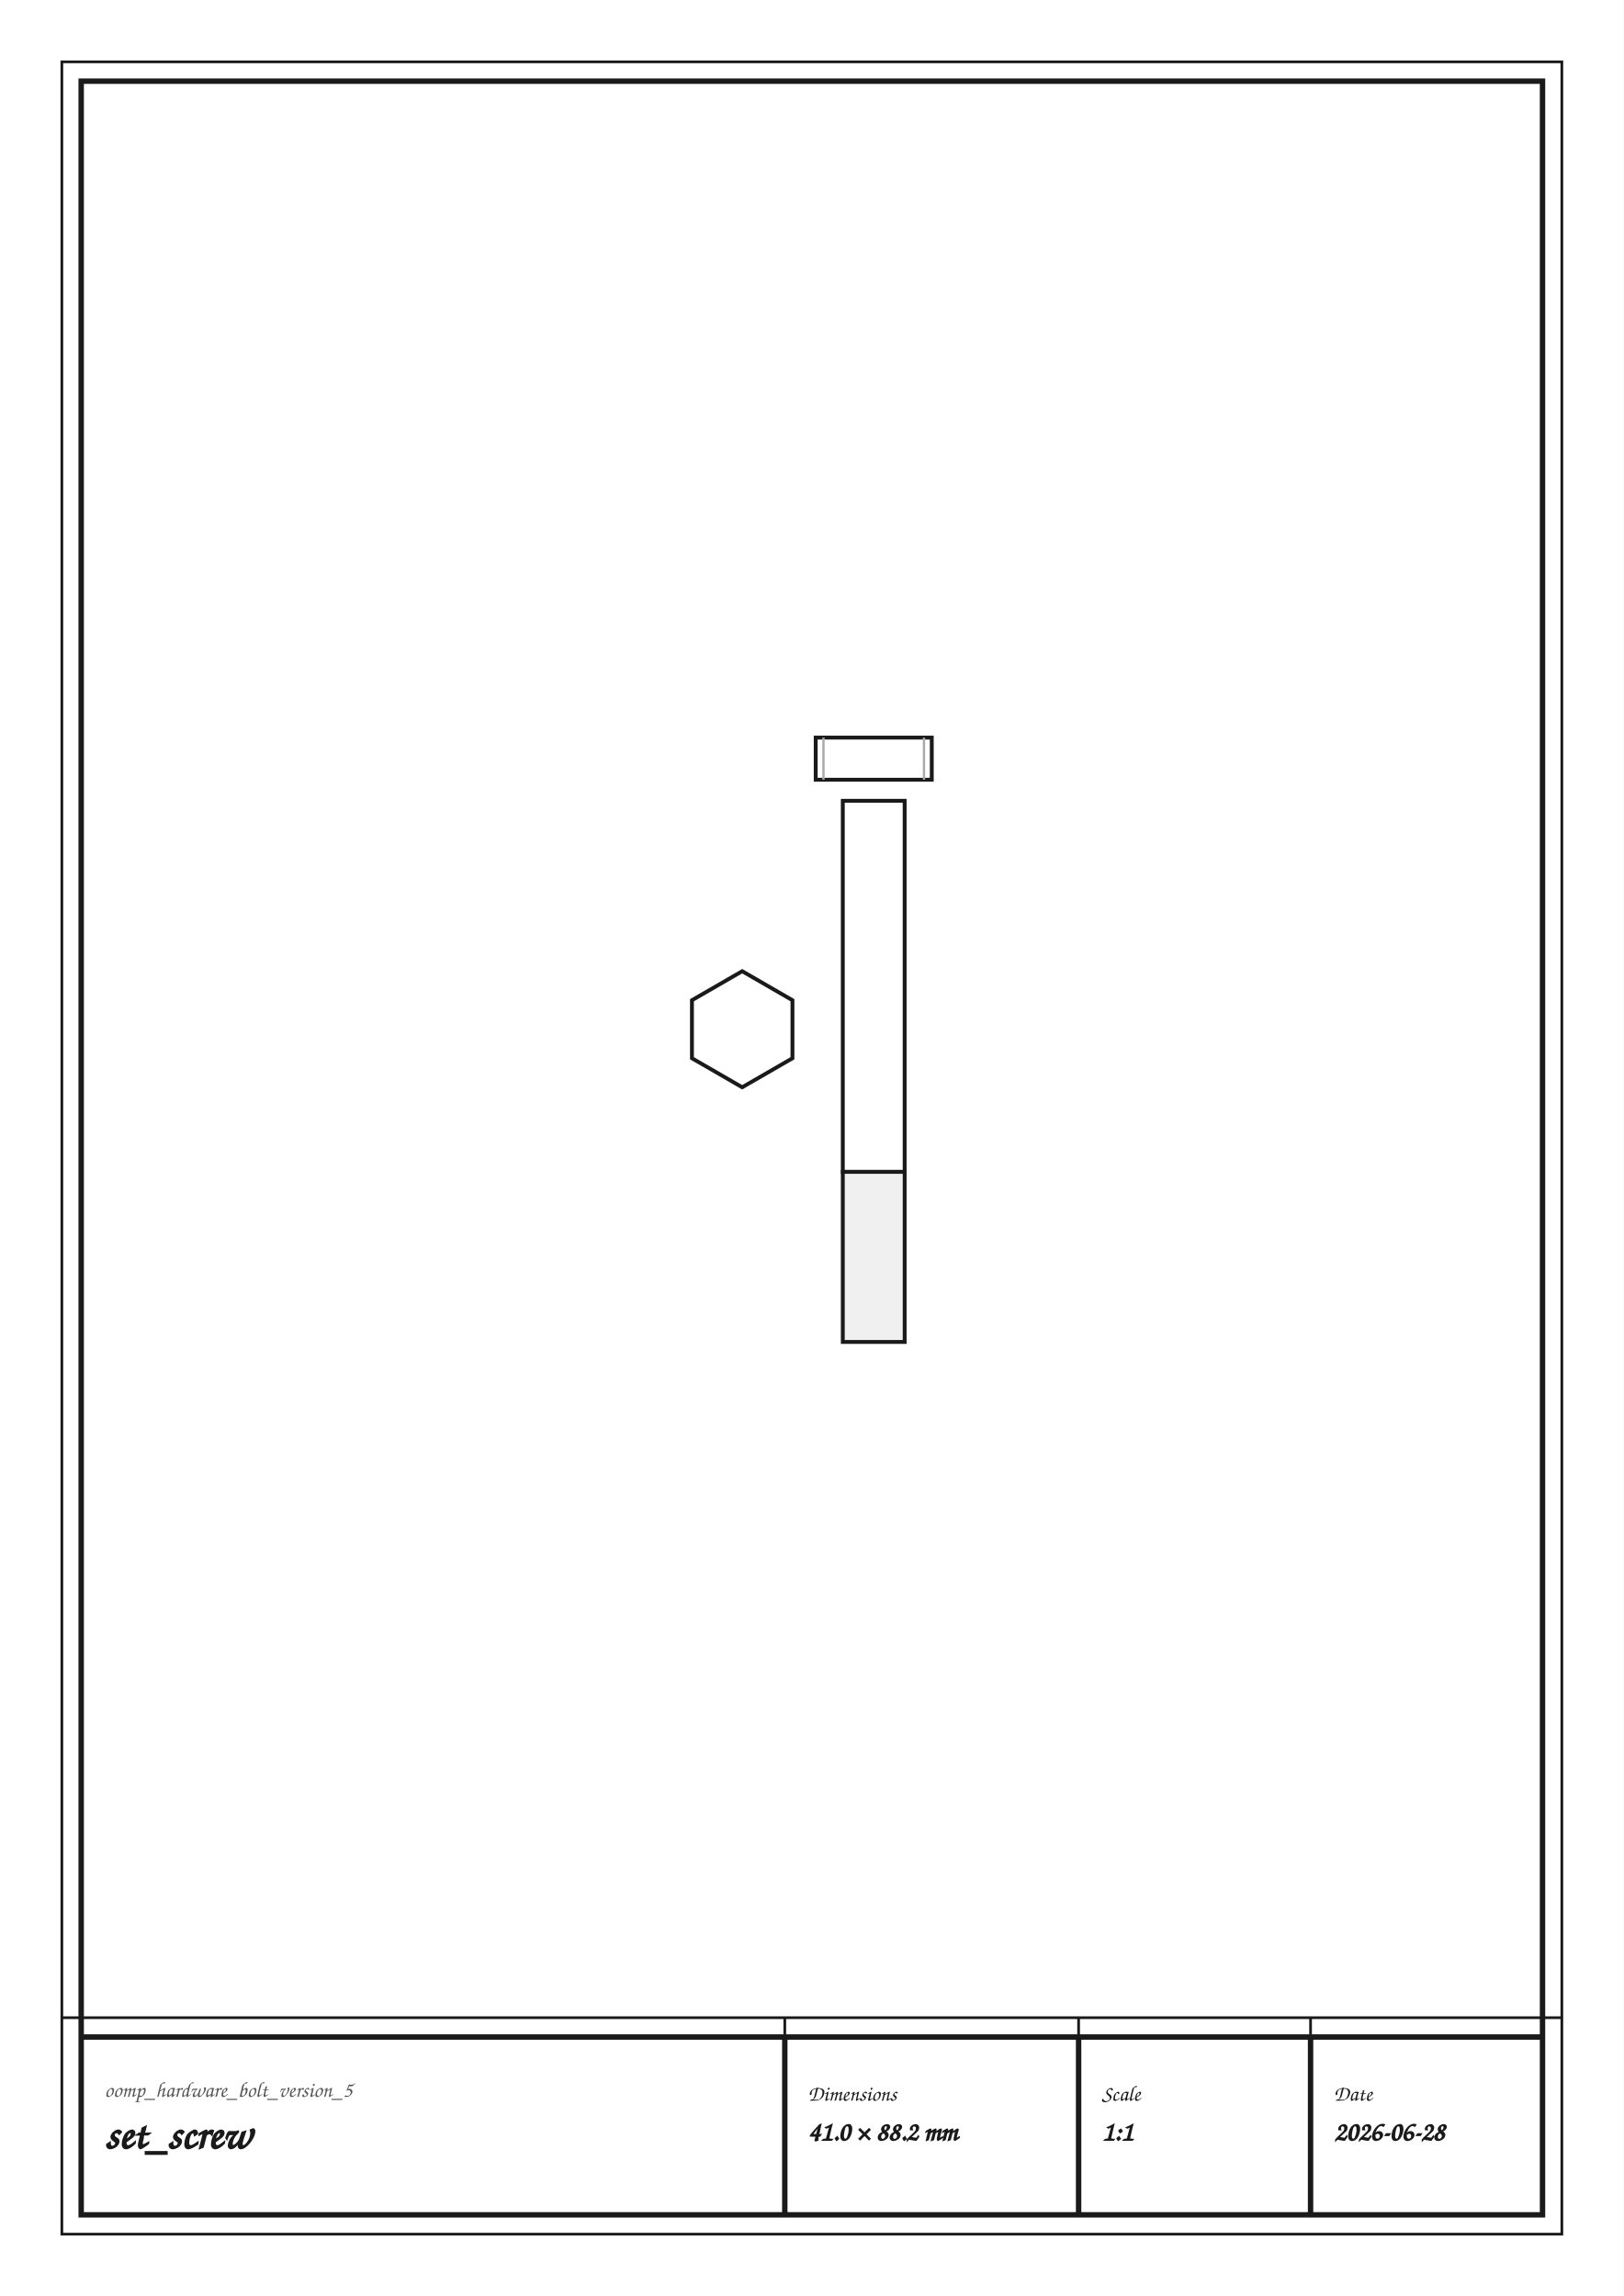
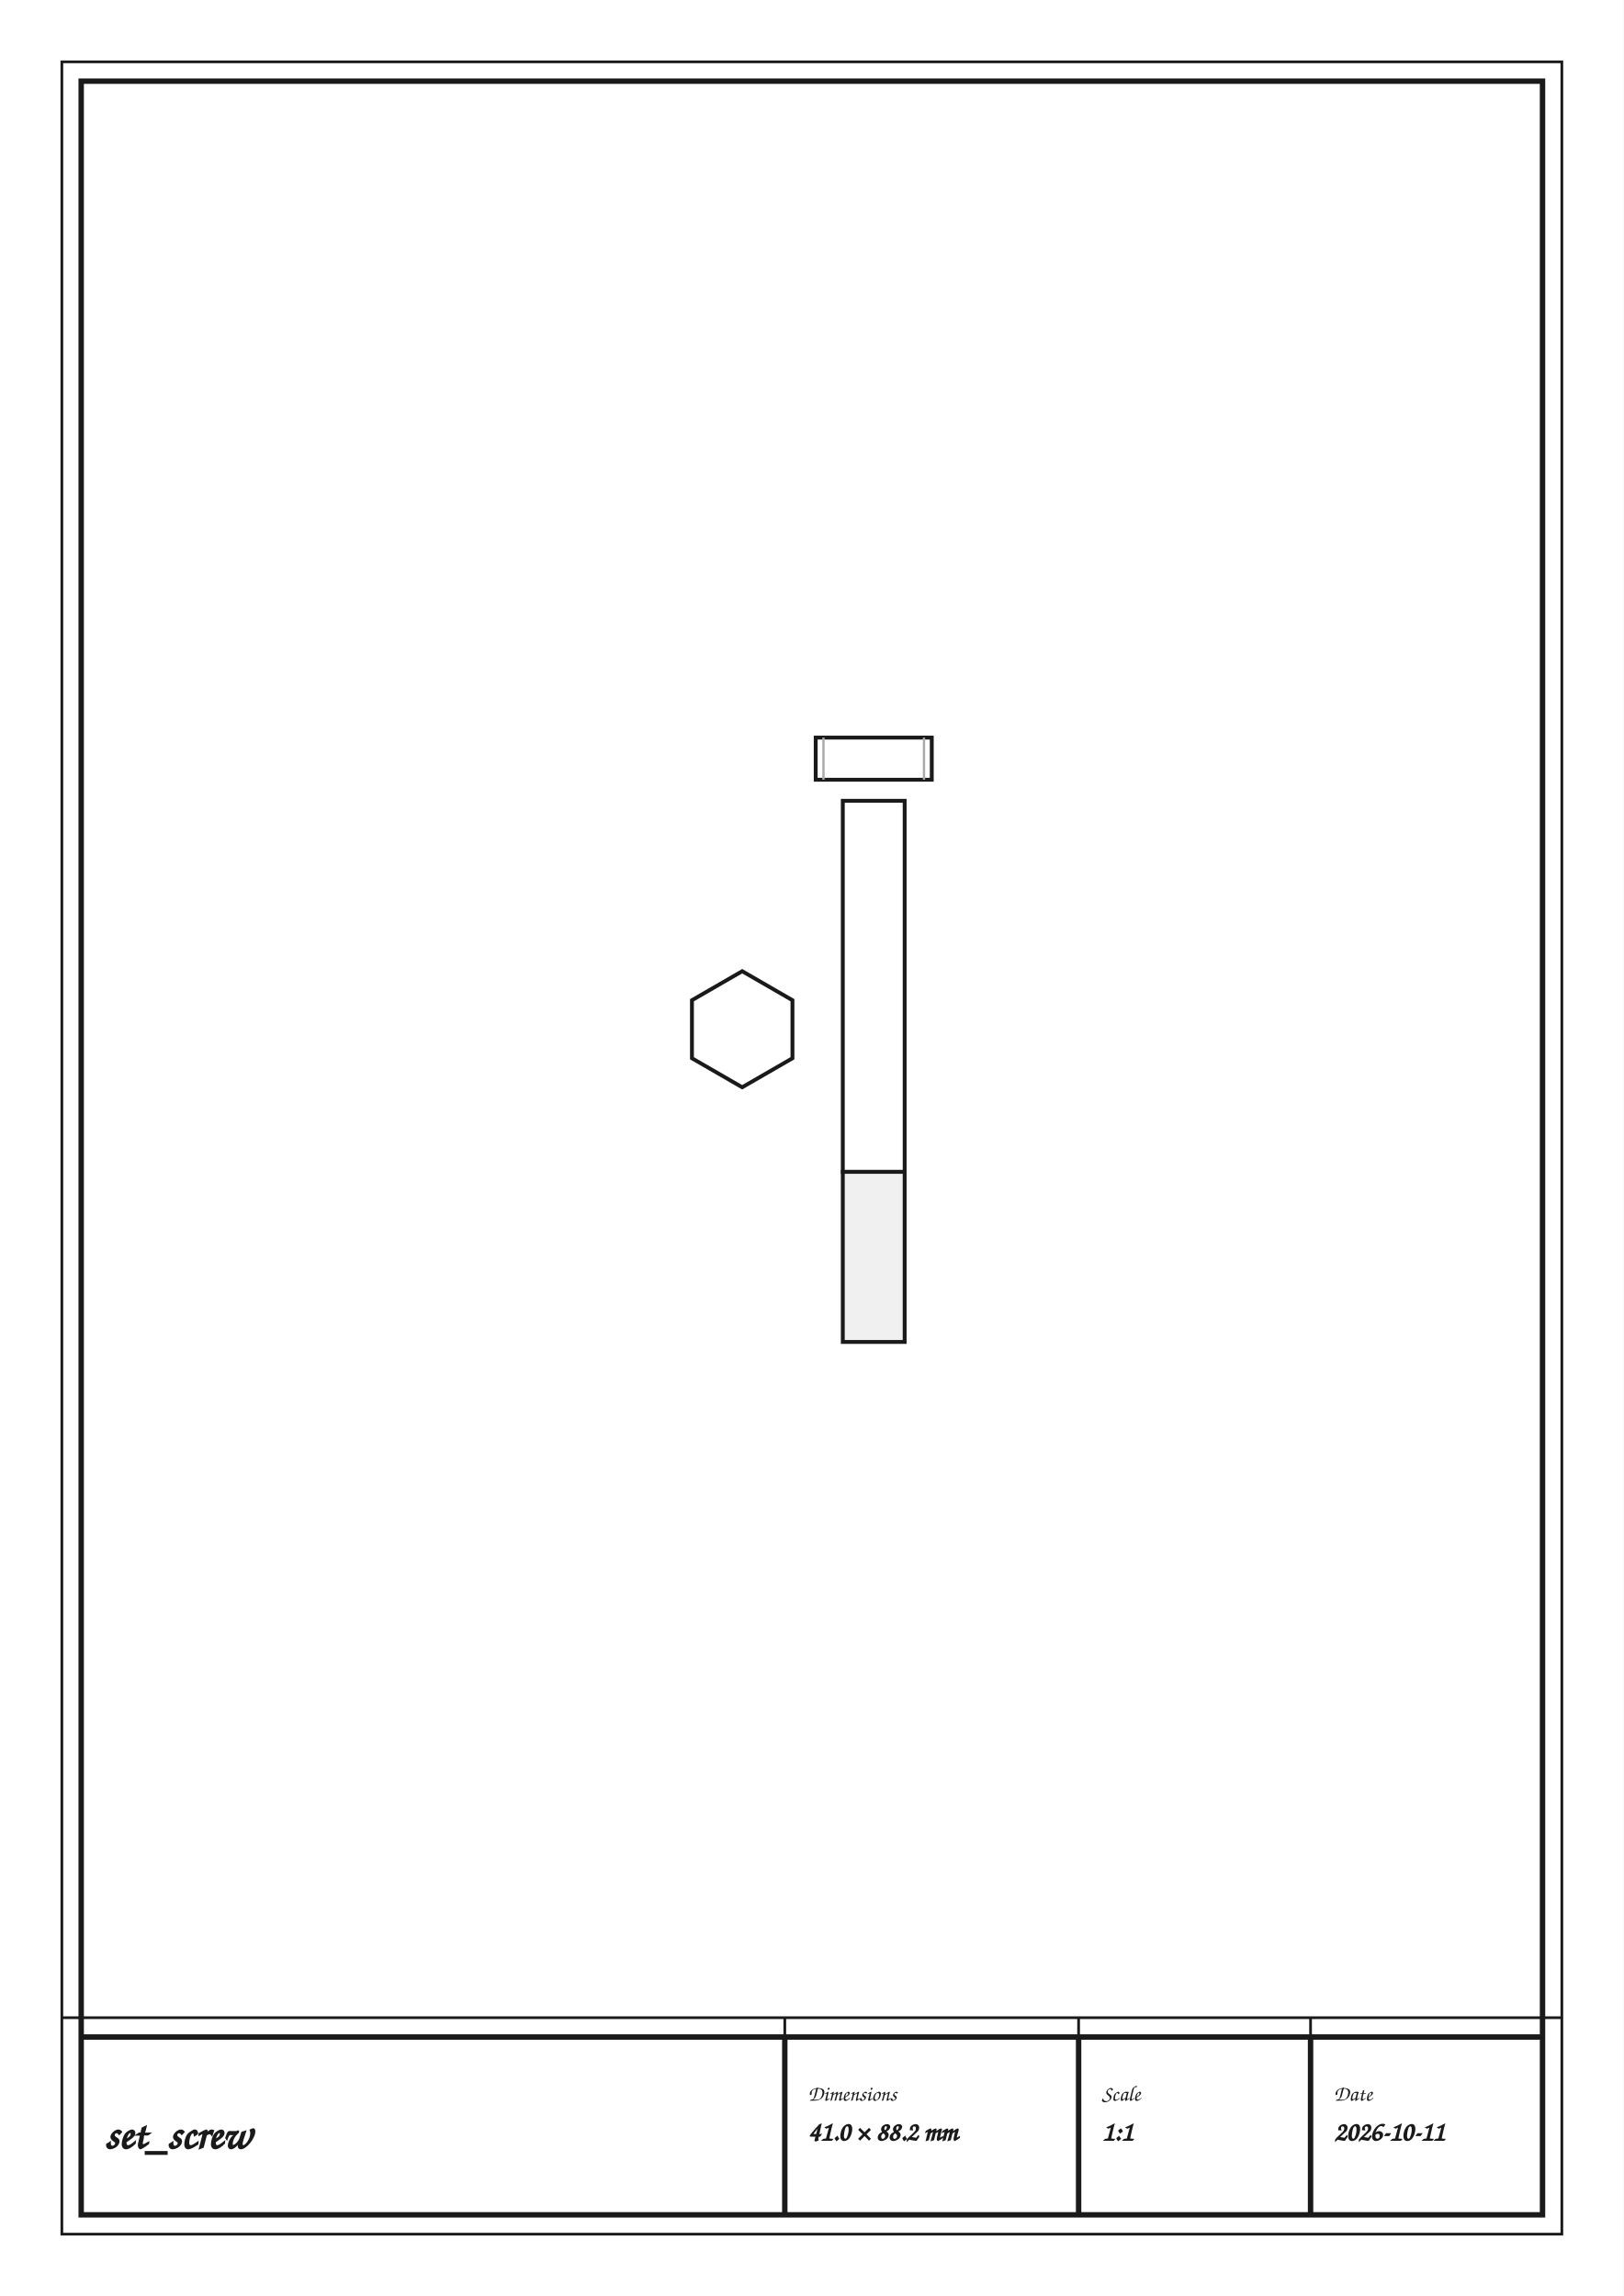
<svg xmlns="http://www.w3.org/2000/svg" width="210mm" height="297mm" viewBox="0 0 210 297">
  <rect x="0" y="0" width="210" height="297" fill="white" stroke="none" />
  <rect x="8" y="8" width="194" height="281" fill="none" stroke="#1A1A1A" stroke-width="0.35" />
  <rect x="10.5" y="10.5" width="189" height="276" fill="none" stroke="#1A1A1A" stroke-width="0.7" />
  <line x1="8" y1="261" x2="202" y2="261" stroke="#1A1A1A" stroke-width="0.35" />
  <line x1="10.5" y1="263.5" x2="199.5" y2="263.5" stroke="#1A1A1A" stroke-width="0.7" />
  <line x1="101.5" y1="261" x2="101.5" y2="286.5" stroke="#1A1A1A" stroke-width="0.35" />
  <line x1="101.5" y1="263.5" x2="101.5" y2="286.5" stroke="#1A1A1A" stroke-width="0.7" />
  <line x1="139.5" y1="261" x2="139.5" y2="286.5" stroke="#1A1A1A" stroke-width="0.35" />
  <line x1="139.5" y1="263.5" x2="139.5" y2="286.5" stroke="#1A1A1A" stroke-width="0.7" />
  <line x1="169.5" y1="261" x2="169.5" y2="286.5" stroke="#1A1A1A" stroke-width="0.35" />
  <line x1="169.5" y1="263.5" x2="169.5" y2="286.5" stroke="#1A1A1A" stroke-width="0.7" />
-   <text x="13.5" y="270.5" font-family="Swis721 Blk BT, comic sans ms" font-size="2.8" font-weight="normal" text-anchor="start" dominant-baseline="middle" fill="#555555" textLength="85" lengthAdjust="spacingAndGlyphs">oomp_hardware_bolt_version_5</text>
  <text x="13.5" y="276.5" font-family="Swis721 Blk BT, comic sans ms" font-size="5.5" font-weight="bold" text-anchor="start" dominant-baseline="middle" fill="#1A1A1A" textLength="85" lengthAdjust="spacingAndGlyphs">set_screw</text>
  <text x="104.5" y="271" font-family="Swis721 Blk BT, comic sans ms" font-size="2.8" font-weight="normal" text-anchor="start" dominant-baseline="middle" fill="#1A1A1A">Dimensions</text>
  <text x="104.5" y="276" font-family="Swis721 Blk BT, comic sans ms" font-size="3.5" font-weight="bold" text-anchor="start" dominant-baseline="middle" fill="#1A1A1A">41.0 × 88.2 mm</text>
  <text x="142.5" y="271" font-family="Swis721 Blk BT, comic sans ms" font-size="2.8" font-weight="normal" text-anchor="start" dominant-baseline="middle" fill="#1A1A1A">Scale</text>
  <text x="142.5" y="276" font-family="Swis721 Blk BT, comic sans ms" font-size="3.5" font-weight="bold" text-anchor="start" dominant-baseline="middle" fill="#1A1A1A">1:1</text>
  <text x="172.5" y="271" font-family="Swis721 Blk BT, comic sans ms" font-size="2.8" font-weight="normal" text-anchor="start" dominant-baseline="middle" fill="#1A1A1A">Date</text>
-   <text x="172.5" y="276" font-family="Swis721 Blk BT, comic sans ms" font-size="3.5" font-weight="bold" text-anchor="start" dominant-baseline="middle" fill="#1A1A1A">2026-06-28</text>
+   <text x="172.5" y="276" font-family="Swis721 Blk BT, comic sans ms" font-size="3.5" font-weight="bold" text-anchor="start" dominant-baseline="middle" fill="#1A1A1A">2026-10-11</text>
  <g transform="translate(84.4916,90.4125) scale(1)">
    <polygon points="18,38.972 11.5,35.219 5,38.972 5,46.478 11.5,50.231 18,46.478" fill="none" stroke="#1A1A1A" stroke-width="0.5" />
    <rect x="21.006" y="5" width="15.011" height="5.45" fill="none" stroke="#1A1A1A" stroke-width="0.5" />
    <line x1="22.011" y1="10.45" x2="22.011" y2="5" fill="#333333" stroke="#AAAAAA" stroke-width="0.3" />
    <line x1="35.011" y1="10.45" x2="35.011" y2="5" fill="#333333" stroke="#AAAAAA" stroke-width="0.3" />
    <rect x="24.511" y="13.175" width="8" height="48" fill="none" stroke="#1A1A1A" stroke-width="0.5" />
    <rect x="24.511" y="61.175" width="8" height="22" fill="#F0F0F0" stroke="#1A1A1A" stroke-width="0.5" />
  </g>
</svg>
